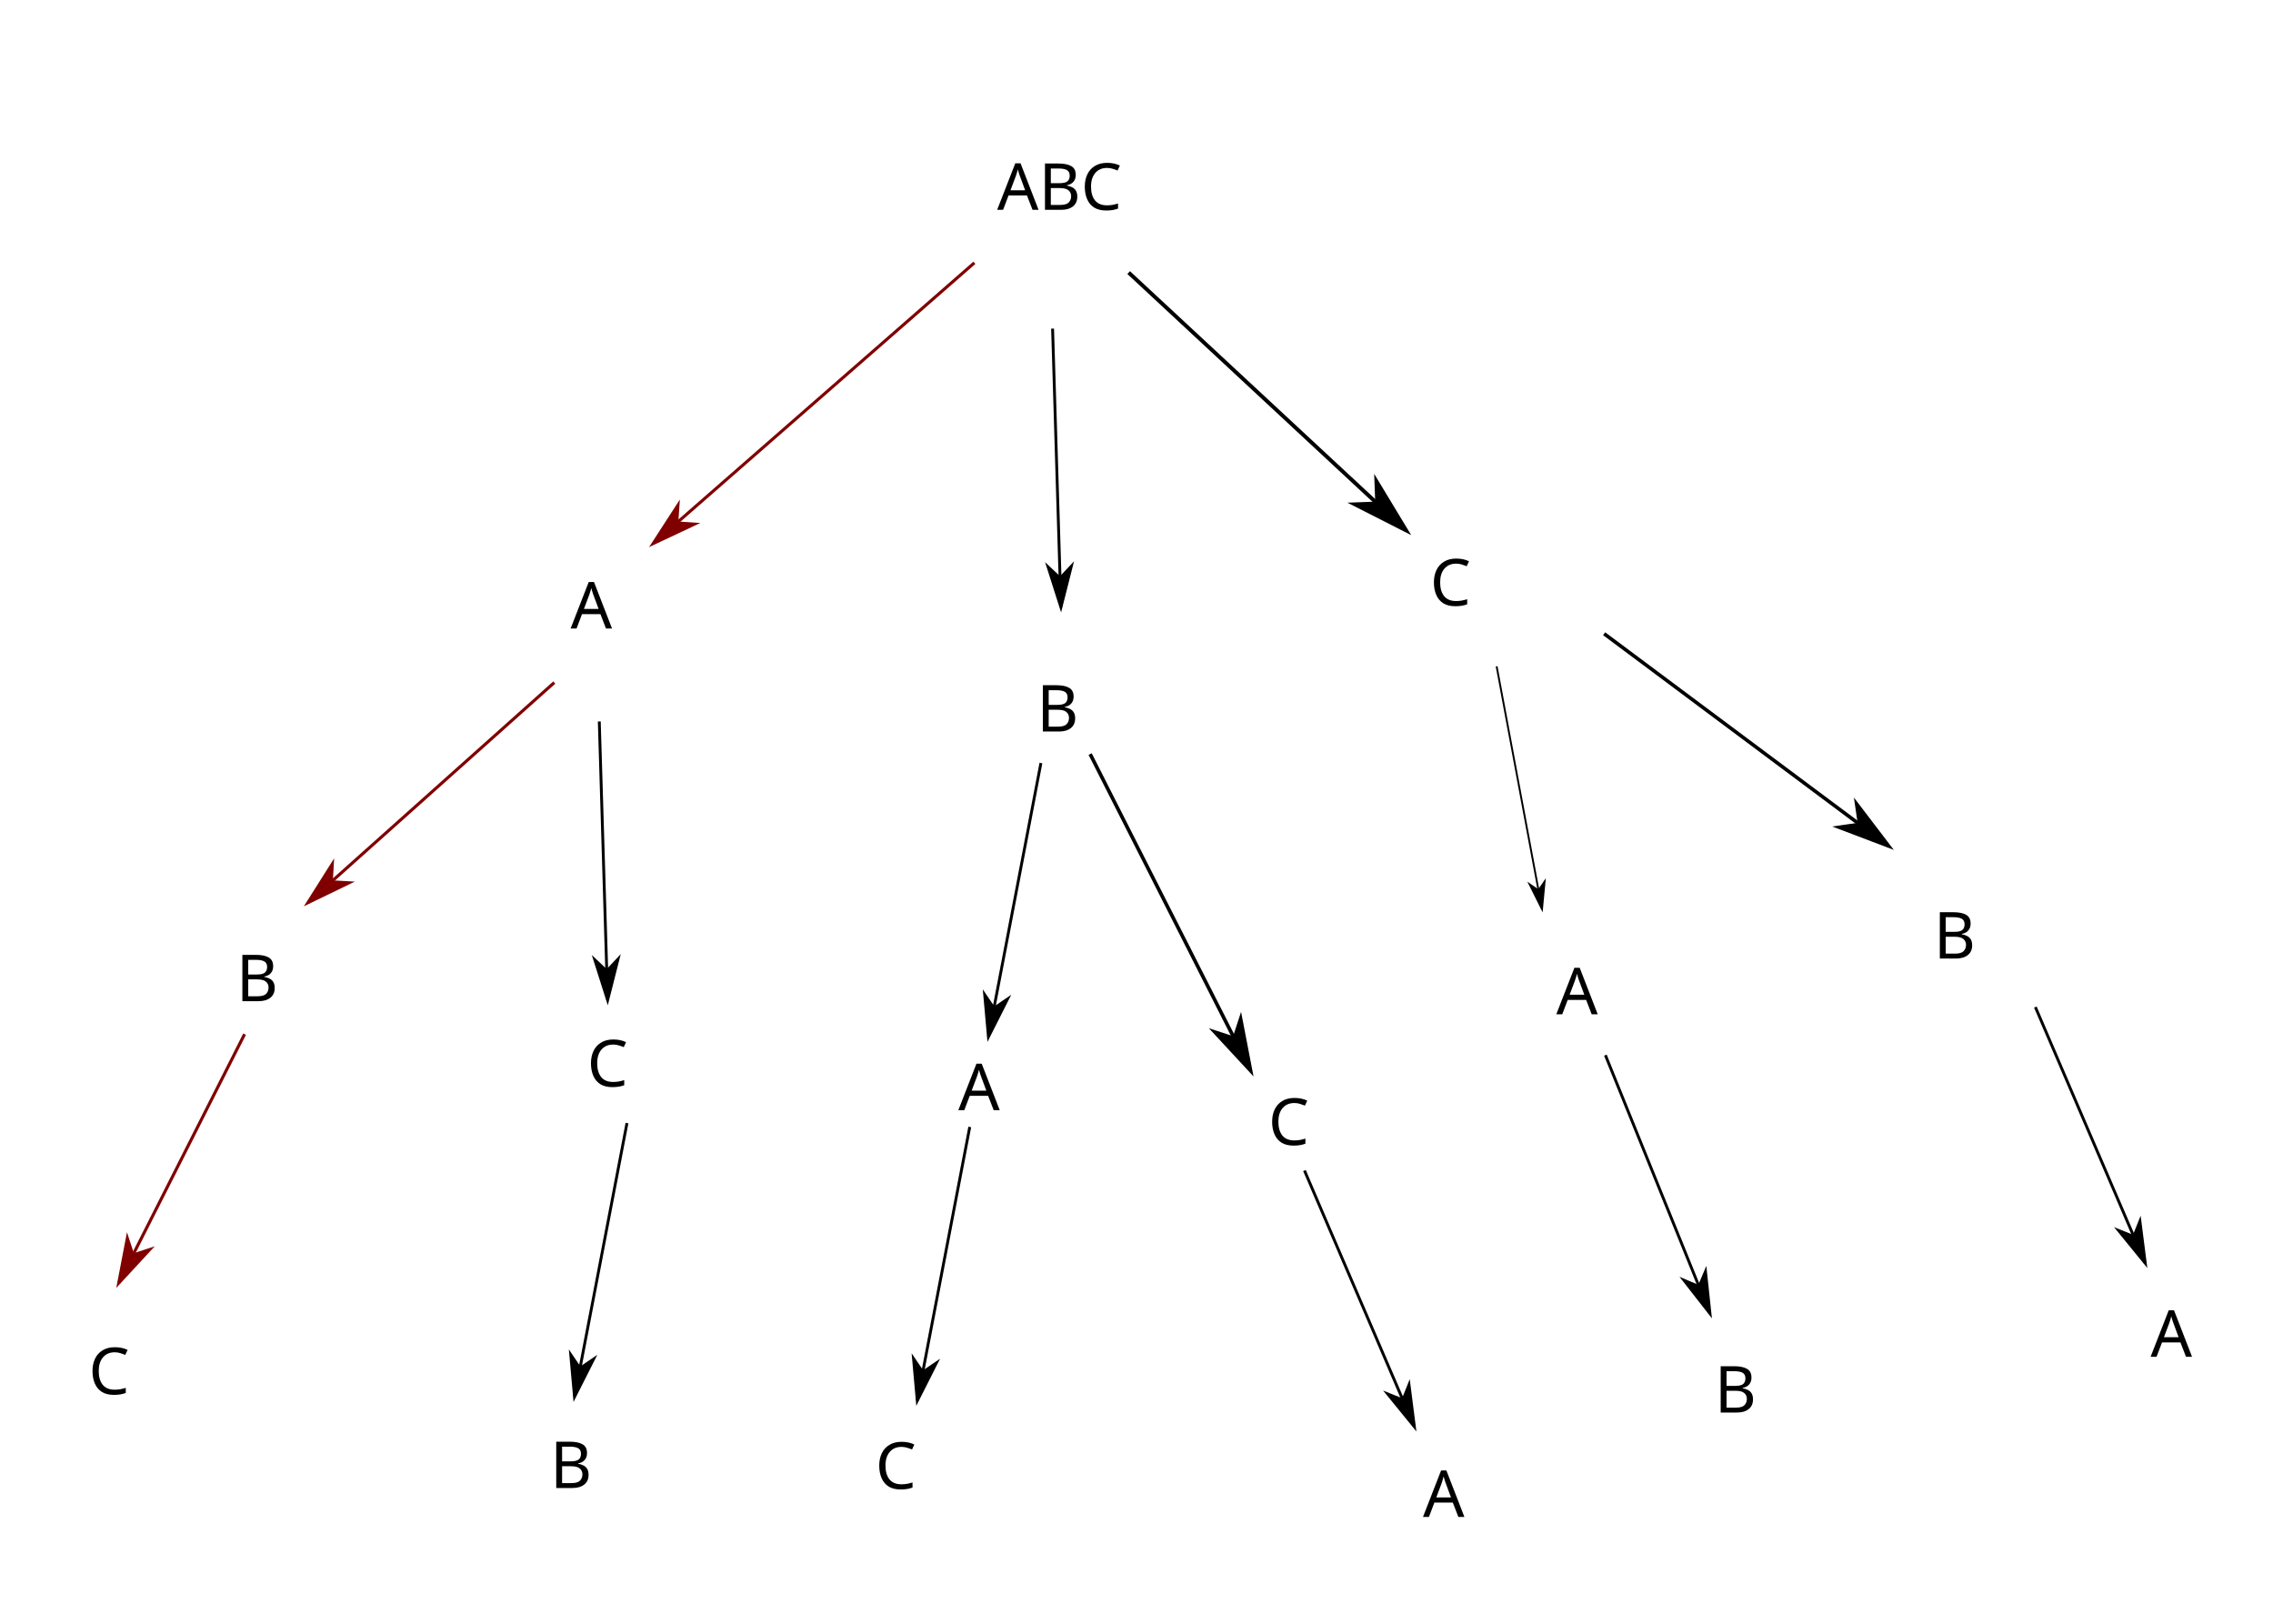
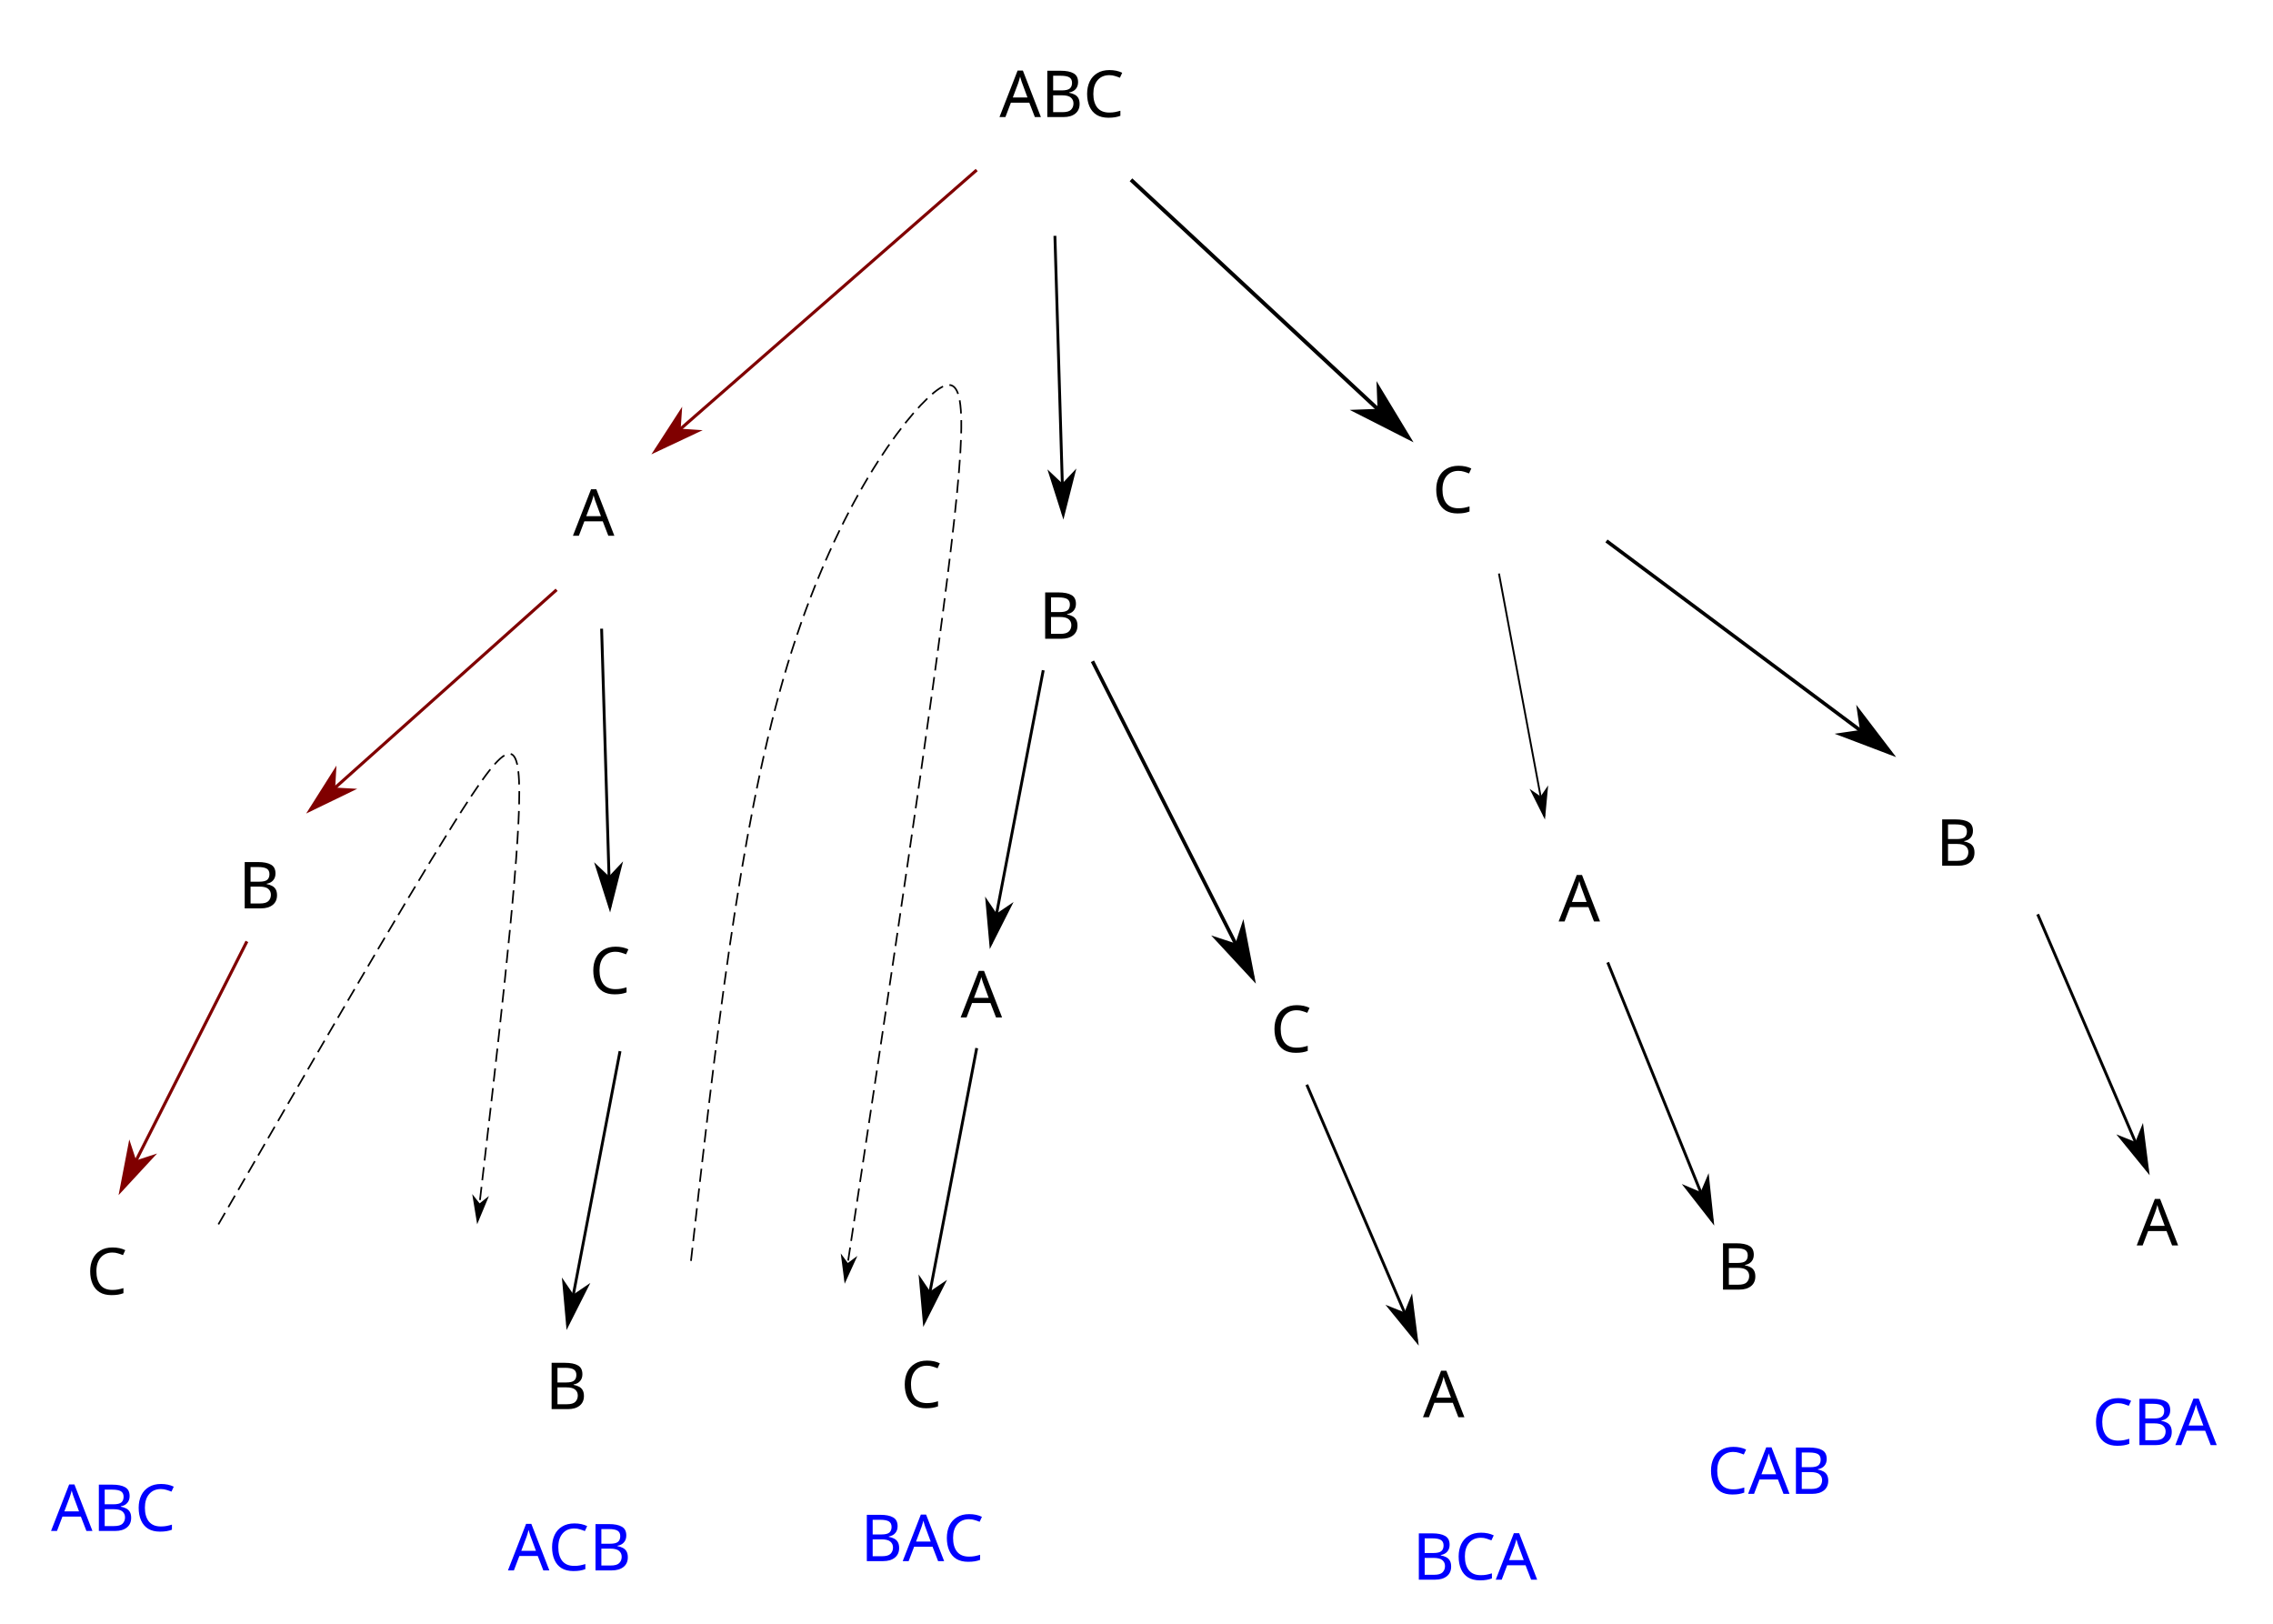
- <svg xmlns="http://www.w3.org/2000/svg" id="svg8" version="1.1" viewBox="0 0 370.417 264.583" height="1000" width="1400">
+ <svg xmlns="http://www.w3.org/2000/svg" width="1400" height="1000" viewBox="0 0 370.417 264.583" version="1.1" id="svg8">
  <defs id="defs2">
-     <marker orient="auto" refY="0" refX="0" id="marker1263" style="overflow:visible">
-       <path id="path1261" d="M 0,0 5,-5 -12.5,0 5,5 Z" style="fill:#800000;fill-opacity:1;fill-rule:evenodd;stroke:#800000;stroke-width:1pt;stroke-opacity:1" transform="matrix(-0.8,0,0,-0.8,-10,0)" />
+     <marker style="overflow:visible" id="marker1231" refX="0" refY="0" orient="auto">
+       <path transform="matrix(-0.8,0,0,-0.8,-10,0)" style="fill:#000000;fill-opacity:1;fill-rule:evenodd;stroke:#000000;stroke-width:1pt;stroke-opacity:1" d="M 0,0 5,-5 -12.5,0 5,5 Z" id="path1229" />
    </marker>
-     <marker style="overflow:visible" id="marker1217" refX="0" refY="0" orient="auto">
-       <path transform="matrix(-0.8,0,0,-0.8,-10,0)" style="fill:#000000;fill-opacity:1;fill-rule:evenodd;stroke:#000000;stroke-width:1pt;stroke-opacity:1" d="M 0,0 5,-5 -12.5,0 5,5 Z" id="path957" />
+     <marker orient="auto" refY="0" refX="0" id="marker1067" style="overflow:visible">
+       <path id="path1065" d="M 0,0 5,-5 -12.5,0 5,5 Z" style="fill:#000000;fill-opacity:1;fill-rule:evenodd;stroke:#000000;stroke-width:1pt;stroke-opacity:1" transform="matrix(-0.8,0,0,-0.8,-10,0)" />
    </marker>
-     <marker style="overflow:visible" id="Arrow1Lend" refX="0" refY="0" orient="auto">
-       <path transform="matrix(-0.8,0,0,-0.8,-10,0)" style="fill:#000000;fill-opacity:1;fill-rule:evenodd;stroke:#000000;stroke-width:1pt;stroke-opacity:1" d="M 0,0 5,-5 -12.5,0 5,5 Z" id="path4624" />
+     <marker style="overflow:visible" id="marker1263" refX="0" refY="0" orient="auto">
+       <path transform="matrix(-0.8,0,0,-0.8,-10,0)" style="fill:#800000;fill-opacity:1;fill-rule:evenodd;stroke:#800000;stroke-width:1pt;stroke-opacity:1" d="M 0,0 5,-5 -12.5,0 5,5 Z" id="path1261" />
    </marker>
-     <marker style="overflow:visible" id="Arrow1Lend-7" refX="0" refY="0" orient="auto">
-       <path transform="matrix(-0.8,0,0,-0.8,-10,0)" style="fill:#000000;fill-opacity:1;fill-rule:evenodd;stroke:#000000;stroke-width:1pt;stroke-opacity:1" d="M 0,0 5,-5 -12.5,0 5,5 Z" id="path4624-7" />
+     <marker orient="auto" refY="0" refX="0" id="marker1217" style="overflow:visible">
+       <path id="path957" d="M 0,0 5,-5 -12.5,0 5,5 Z" style="fill:#000000;fill-opacity:1;fill-rule:evenodd;stroke:#000000;stroke-width:1pt;stroke-opacity:1" transform="matrix(-0.8,0,0,-0.8,-10,0)" />
    </marker>
-     <marker style="overflow:visible" id="Arrow1Lend-7-4" refX="0" refY="0" orient="auto">
-       <path transform="matrix(-0.8,0,0,-0.8,-10,0)" style="fill:#000000;fill-opacity:1;fill-rule:evenodd;stroke:#000000;stroke-width:1pt;stroke-opacity:1" d="M 0,0 5,-5 -12.5,0 5,5 Z" id="path4624-7-8" />
+     <marker orient="auto" refY="0" refX="0" id="Arrow1Lend" style="overflow:visible">
+       <path id="path4624" d="M 0,0 5,-5 -12.5,0 5,5 Z" style="fill:#000000;fill-opacity:1;fill-rule:evenodd;stroke:#000000;stroke-width:1pt;stroke-opacity:1" transform="matrix(-0.8,0,0,-0.8,-10,0)" />
    </marker>
-     <marker style="overflow:visible" id="Arrow1Lend-7-4-4" refX="0" refY="0" orient="auto">
-       <path transform="matrix(-0.8,0,0,-0.8,-10,0)" style="fill:#000000;fill-opacity:1;fill-rule:evenodd;stroke:#000000;stroke-width:1pt;stroke-opacity:1" d="M 0,0 5,-5 -12.5,0 5,5 Z" id="path4624-7-8-5" />
+     <marker orient="auto" refY="0" refX="0" id="Arrow1Lend-7" style="overflow:visible">
+       <path id="path4624-7" d="M 0,0 5,-5 -12.5,0 5,5 Z" style="fill:#000000;fill-opacity:1;fill-rule:evenodd;stroke:#000000;stroke-width:1pt;stroke-opacity:1" transform="matrix(-0.8,0,0,-0.8,-10,0)" />
    </marker>
-     <marker orient="auto" refY="0" refX="0" id="marker1263-9" style="overflow:visible">
-       <path id="path1261-8" d="M 0,0 5,-5 -12.5,0 5,5 Z" style="fill:#800000;fill-opacity:1;fill-rule:evenodd;stroke:#800000;stroke-width:1pt;stroke-opacity:1" transform="matrix(-0.8,0,0,-0.8,-10,0)" />
+     <marker orient="auto" refY="0" refX="0" id="Arrow1Lend-7-4" style="overflow:visible">
+       <path id="path4624-7-8" d="M 0,0 5,-5 -12.5,0 5,5 Z" style="fill:#000000;fill-opacity:1;fill-rule:evenodd;stroke:#000000;stroke-width:1pt;stroke-opacity:1" transform="matrix(-0.8,0,0,-0.8,-10,0)" />
    </marker>
-     <marker style="overflow:visible" id="marker1217-3" refX="0" refY="0" orient="auto">
-       <path transform="matrix(-0.8,0,0,-0.8,-10,0)" style="fill:#000000;fill-opacity:1;fill-rule:evenodd;stroke:#000000;stroke-width:1pt;stroke-opacity:1" d="M 0,0 5,-5 -12.5,0 5,5 Z" id="path957-9" />
+     <marker orient="auto" refY="0" refX="0" id="Arrow1Lend-7-4-4" style="overflow:visible">
+       <path id="path4624-7-8-5" d="M 0,0 5,-5 -12.5,0 5,5 Z" style="fill:#000000;fill-opacity:1;fill-rule:evenodd;stroke:#000000;stroke-width:1pt;stroke-opacity:1" transform="matrix(-0.8,0,0,-0.8,-10,0)" />
    </marker>
-     <marker style="overflow:visible" id="marker1217-3-6" refX="0" refY="0" orient="auto">
-       <path transform="matrix(-0.8,0,0,-0.8,-10,0)" style="fill:#000000;fill-opacity:1;fill-rule:evenodd;stroke:#000000;stroke-width:1pt;stroke-opacity:1" d="M 0,0 5,-5 -12.5,0 5,5 Z" id="path957-9-5" />
+     <marker style="overflow:visible" id="marker1263-9" refX="0" refY="0" orient="auto">
+       <path transform="matrix(-0.8,0,0,-0.8,-10,0)" style="fill:#800000;fill-opacity:1;fill-rule:evenodd;stroke:#800000;stroke-width:1pt;stroke-opacity:1" d="M 0,0 5,-5 -12.5,0 5,5 Z" id="path1261-8" />
    </marker>
-     <marker orient="auto" refY="0" refX="0" id="marker1263-9-5" style="overflow:visible">
-       <path id="path1261-8-4" d="M 0,0 5,-5 -12.5,0 5,5 Z" style="fill:#000000;fill-opacity:1;fill-rule:evenodd;stroke:#000000;stroke-width:1pt;stroke-opacity:1" transform="matrix(-0.8,0,0,-0.8,-10,0)" />
+     <marker orient="auto" refY="0" refX="0" id="marker1217-3" style="overflow:visible">
+       <path id="path957-9" d="M 0,0 5,-5 -12.5,0 5,5 Z" style="fill:#000000;fill-opacity:1;fill-rule:evenodd;stroke:#000000;stroke-width:1pt;stroke-opacity:1" transform="matrix(-0.8,0,0,-0.8,-10,0)" />
    </marker>
-     <marker style="overflow:visible" id="marker1217-3-0" refX="0" refY="0" orient="auto">
-       <path transform="matrix(-0.8,0,0,-0.8,-10,0)" style="fill:#800000;fill-opacity:1;fill-rule:evenodd;stroke:#800000;stroke-width:1pt;stroke-opacity:1" d="M 0,0 5,-5 -12.5,0 5,5 Z" id="path957-9-3" />
+     <marker orient="auto" refY="0" refX="0" id="marker1217-3-6" style="overflow:visible">
+       <path id="path957-9-5" d="M 0,0 5,-5 -12.5,0 5,5 Z" style="fill:#000000;fill-opacity:1;fill-rule:evenodd;stroke:#000000;stroke-width:1pt;stroke-opacity:1" transform="matrix(-0.8,0,0,-0.8,-10,0)" />
    </marker>
-     <marker orient="auto" refY="0" refX="0" id="marker1263-9-1" style="overflow:visible">
-       <path id="path1261-8-6" d="M 0,0 5,-5 -12.5,0 5,5 Z" style="fill:#800000;fill-opacity:1;fill-rule:evenodd;stroke:#800000;stroke-width:1pt;stroke-opacity:1" transform="matrix(-0.8,0,0,-0.8,-10,0)" />
+     <marker style="overflow:visible" id="marker1263-9-5" refX="0" refY="0" orient="auto">
+       <path transform="matrix(-0.8,0,0,-0.8,-10,0)" style="fill:#000000;fill-opacity:1;fill-rule:evenodd;stroke:#000000;stroke-width:1pt;stroke-opacity:1" d="M 0,0 5,-5 -12.5,0 5,5 Z" id="path1261-8-4" />
    </marker>
-     <marker style="overflow:visible" id="marker1217-3-7" refX="0" refY="0" orient="auto">
-       <path transform="matrix(-0.8,0,0,-0.8,-10,0)" style="fill:#000000;fill-opacity:1;fill-rule:evenodd;stroke:#000000;stroke-width:1pt;stroke-opacity:1" d="M 0,0 5,-5 -12.5,0 5,5 Z" id="path957-9-31" />
+     <marker orient="auto" refY="0" refX="0" id="marker1217-3-0" style="overflow:visible">
+       <path id="path957-9-3" d="M 0,0 5,-5 -12.5,0 5,5 Z" style="fill:#800000;fill-opacity:1;fill-rule:evenodd;stroke:#800000;stroke-width:1pt;stroke-opacity:1" transform="matrix(-0.8,0,0,-0.8,-10,0)" />
    </marker>
-     <marker orient="auto" refY="0" refX="0" id="marker1263-9-8" style="overflow:visible">
-       <path id="path1261-8-43" d="M 0,0 5,-5 -12.5,0 5,5 Z" style="fill:#800000;fill-opacity:1;fill-rule:evenodd;stroke:#800000;stroke-width:1pt;stroke-opacity:1" transform="matrix(-0.8,0,0,-0.8,-10,0)" />
+     <marker style="overflow:visible" id="marker1263-9-1" refX="0" refY="0" orient="auto">
+       <path transform="matrix(-0.8,0,0,-0.8,-10,0)" style="fill:#800000;fill-opacity:1;fill-rule:evenodd;stroke:#800000;stroke-width:1pt;stroke-opacity:1" d="M 0,0 5,-5 -12.5,0 5,5 Z" id="path1261-8-6" />
    </marker>
-     <marker style="overflow:visible" id="marker1217-3-7-5" refX="0" refY="0" orient="auto">
-       <path transform="matrix(-0.8,0,0,-0.8,-10,0)" style="fill:#000000;fill-opacity:1;fill-rule:evenodd;stroke:#000000;stroke-width:1pt;stroke-opacity:1" d="M 0,0 5,-5 -12.5,0 5,5 Z" id="path957-9-31-7" />
+     <marker orient="auto" refY="0" refX="0" id="marker1217-3-7" style="overflow:visible">
+       <path id="path957-9-31" d="M 0,0 5,-5 -12.5,0 5,5 Z" style="fill:#000000;fill-opacity:1;fill-rule:evenodd;stroke:#000000;stroke-width:1pt;stroke-opacity:1" transform="matrix(-0.8,0,0,-0.8,-10,0)" />
    </marker>
-     <marker orient="auto" refY="0" refX="0" id="marker1263-9-8-4" style="overflow:visible">
-       <path id="path1261-8-43-9" d="M 0,0 5,-5 -12.5,0 5,5 Z" style="fill:#000000;fill-opacity:1;fill-rule:evenodd;stroke:#000000;stroke-width:1pt;stroke-opacity:1" transform="matrix(-0.8,0,0,-0.8,-10,0)" />
+     <marker style="overflow:visible" id="marker1263-9-8" refX="0" refY="0" orient="auto">
+       <path transform="matrix(-0.8,0,0,-0.8,-10,0)" style="fill:#800000;fill-opacity:1;fill-rule:evenodd;stroke:#800000;stroke-width:1pt;stroke-opacity:1" d="M 0,0 5,-5 -12.5,0 5,5 Z" id="path1261-8-43" />
    </marker>
-     <marker style="overflow:visible" id="marker1217-3-0-0" refX="0" refY="0" orient="auto">
-       <path transform="matrix(-0.8,0,0,-0.8,-10,0)" style="fill:#000000;fill-opacity:1;fill-rule:evenodd;stroke:#000000;stroke-width:1pt;stroke-opacity:1" d="M 0,0 5,-5 -12.5,0 5,5 Z" id="path957-9-3-3" />
+     <marker orient="auto" refY="0" refX="0" id="marker1217-3-7-5" style="overflow:visible">
+       <path id="path957-9-31-7" d="M 0,0 5,-5 -12.5,0 5,5 Z" style="fill:#000000;fill-opacity:1;fill-rule:evenodd;stroke:#000000;stroke-width:1pt;stroke-opacity:1" transform="matrix(-0.8,0,0,-0.8,-10,0)" />
    </marker>
-     <marker orient="auto" refY="0" refX="0" id="marker1263-9-1-8" style="overflow:visible">
-       <path id="path1261-8-6-1" d="M 0,0 5,-5 -12.5,0 5,5 Z" style="fill:#800000;fill-opacity:1;fill-rule:evenodd;stroke:#800000;stroke-width:1pt;stroke-opacity:1" transform="matrix(-0.8,0,0,-0.8,-10,0)" />
+     <marker style="overflow:visible" id="marker1263-9-8-4" refX="0" refY="0" orient="auto">
+       <path transform="matrix(-0.8,0,0,-0.8,-10,0)" style="fill:#000000;fill-opacity:1;fill-rule:evenodd;stroke:#000000;stroke-width:1pt;stroke-opacity:1" d="M 0,0 5,-5 -12.5,0 5,5 Z" id="path1261-8-43-9" />
    </marker>
-     <marker orient="auto" refY="0" refX="0" id="marker1217-3-9" style="overflow:visible">
-       <path id="path957-9-4" d="M 0,0 5,-5 -12.5,0 5,5 Z" style="fill:#000000;fill-opacity:1;fill-rule:evenodd;stroke:#000000;stroke-width:1pt;stroke-opacity:1" transform="matrix(-0.8,0,0,-0.8,-10,0)" />
+     <marker orient="auto" refY="0" refX="0" id="marker1217-3-0-0" style="overflow:visible">
+       <path id="path957-9-3-3" d="M 0,0 5,-5 -12.5,0 5,5 Z" style="fill:#000000;fill-opacity:1;fill-rule:evenodd;stroke:#000000;stroke-width:1pt;stroke-opacity:1" transform="matrix(-0.8,0,0,-0.8,-10,0)" />
    </marker>
-     <marker orient="auto" refY="0" refX="0" id="marker1217-3-7-50" style="overflow:visible">
-       <path id="path957-9-31-0" d="M 0,0 5,-5 -12.5,0 5,5 Z" style="fill:#000000;fill-opacity:1;fill-rule:evenodd;stroke:#000000;stroke-width:1pt;stroke-opacity:1" transform="matrix(-0.8,0,0,-0.8,-10,0)" />
+     <marker style="overflow:visible" id="marker1263-9-1-8" refX="0" refY="0" orient="auto">
+       <path transform="matrix(-0.8,0,0,-0.8,-10,0)" style="fill:#800000;fill-opacity:1;fill-rule:evenodd;stroke:#800000;stroke-width:1pt;stroke-opacity:1" d="M 0,0 5,-5 -12.5,0 5,5 Z" id="path1261-8-6-1" />
    </marker>
-     <marker style="overflow:visible" id="marker1217-3-7-50-2" refX="0" refY="0" orient="auto">
-       <path transform="matrix(-0.8,0,0,-0.8,-10,0)" style="fill:#000000;fill-opacity:1;fill-rule:evenodd;stroke:#000000;stroke-width:1pt;stroke-opacity:1" d="M 0,0 5,-5 -12.5,0 5,5 Z" id="path957-9-31-0-6" />
+     <marker style="overflow:visible" id="marker1217-3-9" refX="0" refY="0" orient="auto">
+       <path transform="matrix(-0.8,0,0,-0.8,-10,0)" style="fill:#000000;fill-opacity:1;fill-rule:evenodd;stroke:#000000;stroke-width:1pt;stroke-opacity:1" d="M 0,0 5,-5 -12.5,0 5,5 Z" id="path957-9-4" />
    </marker>
-     <marker orient="auto" refY="0" refX="0" id="marker1217-3-6-1" style="overflow:visible">
-       <path id="path957-9-5-9" d="M 0,0 5,-5 -12.5,0 5,5 Z" style="fill:#000000;fill-opacity:1;fill-rule:evenodd;stroke:#000000;stroke-width:1pt;stroke-opacity:1" transform="matrix(-0.8,0,0,-0.8,-10,0)" />
+     <marker style="overflow:visible" id="marker1217-3-7-50" refX="0" refY="0" orient="auto">
+       <path transform="matrix(-0.8,0,0,-0.8,-10,0)" style="fill:#000000;fill-opacity:1;fill-rule:evenodd;stroke:#000000;stroke-width:1pt;stroke-opacity:1" d="M 0,0 5,-5 -12.5,0 5,5 Z" id="path957-9-31-0" />
    </marker>
-     <marker orient="auto" refY="0" refX="0" id="marker1217-3-7-5-6" style="overflow:visible">
-       <path id="path957-9-31-7-7" d="M 0,0 5,-5 -12.5,0 5,5 Z" style="fill:#000000;fill-opacity:1;fill-rule:evenodd;stroke:#000000;stroke-width:1pt;stroke-opacity:1" transform="matrix(-0.8,0,0,-0.8,-10,0)" />
+     <marker orient="auto" refY="0" refX="0" id="marker1217-3-7-50-2" style="overflow:visible">
+       <path id="path957-9-31-0-6" d="M 0,0 5,-5 -12.5,0 5,5 Z" style="fill:#000000;fill-opacity:1;fill-rule:evenodd;stroke:#000000;stroke-width:1pt;stroke-opacity:1" transform="matrix(-0.8,0,0,-0.8,-10,0)" />
+     </marker>
+     <marker style="overflow:visible" id="marker1217-3-6-1" refX="0" refY="0" orient="auto">
+       <path transform="matrix(-0.8,0,0,-0.8,-10,0)" style="fill:#000000;fill-opacity:1;fill-rule:evenodd;stroke:#000000;stroke-width:1pt;stroke-opacity:1" d="M 0,0 5,-5 -12.5,0 5,5 Z" id="path957-9-5-9" />
+     </marker>
+     <marker style="overflow:visible" id="marker1217-3-7-5-6" refX="0" refY="0" orient="auto">
+       <path transform="matrix(-0.8,0,0,-0.8,-10,0)" style="fill:#000000;fill-opacity:1;fill-rule:evenodd;stroke:#000000;stroke-width:1pt;stroke-opacity:1" d="M 0,0 5,-5 -12.5,0 5,5 Z" id="path957-9-31-7-7" />
    </marker>
  </defs>
-   <g transform="translate(0,20.50001)" id="layer1">
-     <text id="text948" y="13.694" x="162.5" style="font-style:normal;font-weight:normal;font-size:10.583px;line-height:1.25;font-family:sans-serif;letter-spacing:0px;word-spacing:0px;fill:#000000;fill-opacity:1;stroke:none;stroke-width:0.265" xml:space="preserve">
-       <tspan style="stroke-width:0.265" y="13.694" x="162.5" id="tspan946">ABC</tspan>
+   <g id="layer1" transform="translate(0,20.50001)">
+     <text xml:space="preserve" style="font-style:normal;font-weight:normal;font-size:10.583px;line-height:1.25;font-family:sans-serif;letter-spacing:0px;word-spacing:0px;fill:#000000;fill-opacity:1;stroke:none;stroke-width:0.265" x="162.878" y="-1.425" id="text948">
+       <tspan id="tspan946" x="162.878" y="-1.425" style="stroke-width:0.265">ABC</tspan>
    </text>
-     <path id="path950" d="m 158.789,22.323 -52.286,45.692" style="fill:#800000;stroke:#800000;stroke-width:0.5;stroke-linecap:butt;stroke-linejoin:miter;stroke-miterlimit:4;stroke-dasharray:none;stroke-opacity:1;marker-end:url(#marker1263)" />
-     <path id="path952" d="m 183.933,23.917 45.146,41.945" style="fill:none;stroke:#000000;stroke-width:0.631;stroke-linecap:butt;stroke-linejoin:miter;stroke-miterlimit:4;stroke-dasharray:none;stroke-opacity:1;marker-end:url(#marker1217)" />
-     <text id="text948-4" y="81.916" x="92.988" style="font-style:normal;font-weight:normal;font-size:10.583px;line-height:1.25;font-family:sans-serif;letter-spacing:0px;word-spacing:0px;fill:#000000;fill-opacity:1;stroke:none;stroke-width:0.265" xml:space="preserve">
-       <tspan style="stroke-width:0.265" y="81.916" x="92.988" id="tspan946-7">A</tspan>
+     <path style="fill:#800000;stroke:#800000;stroke-width:0.5;stroke-linecap:butt;stroke-linejoin:miter;stroke-miterlimit:4;stroke-dasharray:none;stroke-opacity:1;marker-end:url(#marker1263)" d="m 159.167,7.204 -52.286,45.692" id="path950" />
+     <path style="fill:none;stroke:#000000;stroke-width:0.631;stroke-linecap:butt;stroke-linejoin:miter;stroke-miterlimit:4;stroke-dasharray:none;stroke-opacity:1;marker-end:url(#marker1217)" d="M 184.311,8.797 229.457,50.742" id="path952" />
+     <text xml:space="preserve" style="font-style:normal;font-weight:normal;font-size:10.583px;line-height:1.25;font-family:sans-serif;letter-spacing:0px;word-spacing:0px;fill:#000000;fill-opacity:1;stroke:none;stroke-width:0.265" x="93.366" y="66.797" id="text948-4">
+       <tspan id="tspan946-7" x="93.366" y="66.797" style="stroke-width:0.265">A</tspan>
    </text>
-     <text id="text948-41" y="78.174" x="233.037" style="font-style:normal;font-weight:normal;font-size:10.583px;line-height:1.25;font-family:sans-serif;letter-spacing:0px;word-spacing:0px;fill:#000000;fill-opacity:1;stroke:none;stroke-width:0.265" xml:space="preserve">
-       <tspan style="stroke-width:0.265" y="78.174" x="233.037" id="tspan946-1">C</tspan>
+     <text xml:space="preserve" style="font-style:normal;font-weight:normal;font-size:10.583px;line-height:1.25;font-family:sans-serif;letter-spacing:0px;word-spacing:0px;fill:#000000;fill-opacity:1;stroke:none;stroke-width:0.265" x="233.415" y="63.055" id="text948-41">
+       <tspan id="tspan946-1" x="233.415" y="63.055" style="stroke-width:0.265">C</tspan>
    </text>
-     <path id="path950-4" d="M 90.329,90.721 50.239,126.535" style="fill:#800000;stroke:#800000;stroke-width:0.5;stroke-linecap:butt;stroke-linejoin:miter;stroke-miterlimit:4;stroke-dasharray:none;stroke-opacity:1;marker-end:url(#marker1263-9)" />
-     <path id="path952-4" d="m 97.662,97.061 1.358,45.343" style="fill:none;stroke:#000000;stroke-width:0.465;stroke-linecap:butt;stroke-linejoin:miter;stroke-miterlimit:4;stroke-dasharray:none;stroke-opacity:1;marker-end:url(#marker1217-3)" />
-     <path id="path950-4-0" d="m 243.897,88.073 7.389,39.518" style="fill:none;stroke:#000000;stroke-width:0.303;stroke-linecap:butt;stroke-linejoin:miter;stroke-miterlimit:4;stroke-dasharray:none;stroke-opacity:1;marker-end:url(#marker1263-9-5)" />
-     <path id="path952-4-6" d="m 261.416,82.764 46.303,34.547" style="fill:none;stroke:#000000;stroke-width:0.58;stroke-linecap:butt;stroke-linejoin:miter;stroke-miterlimit:4;stroke-dasharray:none;stroke-opacity:1;marker-end:url(#marker1217-3-6)" />
-     <text id="text948-4-5" y="142.637" x="38.469" style="font-style:normal;font-weight:normal;font-size:10.583px;line-height:1.25;font-family:sans-serif;letter-spacing:0px;word-spacing:0px;fill:#000000;fill-opacity:1;stroke:none;stroke-width:0.265" xml:space="preserve">
-       <tspan style="stroke-width:0.265" y="142.637" x="38.469" id="tspan946-7-7">B</tspan>
+     <path style="fill:#800000;stroke:#800000;stroke-width:0.5;stroke-linecap:butt;stroke-linejoin:miter;stroke-miterlimit:4;stroke-dasharray:none;stroke-opacity:1;marker-end:url(#marker1263-9)" d="M 90.707,75.602 50.617,111.416" id="path950-4" />
+     <path style="fill:none;stroke:#000000;stroke-width:0.465;stroke-linecap:butt;stroke-linejoin:miter;stroke-miterlimit:4;stroke-dasharray:none;stroke-opacity:1;marker-end:url(#marker1217-3)" d="m 98.04,81.942 1.358,45.343" id="path952-4" />
+     <path style="fill:none;stroke:#000000;stroke-width:0.303;stroke-linecap:butt;stroke-linejoin:miter;stroke-miterlimit:4;stroke-dasharray:none;stroke-opacity:1;marker-end:url(#marker1263-9-5)" d="m 244.275,72.954 7.389,39.518" id="path950-4-0" />
+     <path style="fill:none;stroke:#000000;stroke-width:0.58;stroke-linecap:butt;stroke-linejoin:miter;stroke-miterlimit:4;stroke-dasharray:none;stroke-opacity:1;marker-end:url(#marker1217-3-6)" d="m 261.794,67.645 46.303,34.547" id="path952-4-6" />
+     <text xml:space="preserve" style="font-style:normal;font-weight:normal;font-size:10.583px;line-height:1.25;font-family:sans-serif;letter-spacing:0px;word-spacing:0px;fill:#000000;fill-opacity:1;stroke:none;stroke-width:0.265" x="38.847" y="127.518" id="text948-4-5">
+       <tspan id="tspan946-7-7" x="38.847" y="127.518" style="stroke-width:0.265">B</tspan>
    </text>
-     <path id="path952-4-4" d="M 39.857,148.018 19.383,188.498" style="fill:#800000;stroke:#800000;stroke-width:0.5;stroke-linecap:butt;stroke-linejoin:miter;stroke-miterlimit:4;stroke-dasharray:none;stroke-opacity:1;marker-end:url(#marker1217-3-0)" />
-     <text id="text948-4-8" y="156.535" x="95.665" style="font-style:normal;font-weight:normal;font-size:10.583px;line-height:1.25;font-family:sans-serif;letter-spacing:0px;word-spacing:0px;fill:#000000;fill-opacity:1;stroke:none;stroke-width:0.265" xml:space="preserve">
-       <tspan style="stroke-width:0.265" y="156.535" x="95.665" id="tspan946-7-71">C</tspan>
+     <path style="fill:#800000;stroke:#800000;stroke-width:0.5;stroke-linecap:butt;stroke-linejoin:miter;stroke-miterlimit:4;stroke-dasharray:none;stroke-opacity:1;marker-end:url(#marker1217-3-0)" d="M 40.235,132.899 19.761,173.379" id="path952-4-4" />
+     <text xml:space="preserve" style="font-style:normal;font-weight:normal;font-size:10.583px;line-height:1.25;font-family:sans-serif;letter-spacing:0px;word-spacing:0px;fill:#000000;fill-opacity:1;stroke:none;stroke-width:0.265" x="96.043" y="141.416" id="text948-4-8">
+       <tspan id="tspan946-7-71" x="96.043" y="141.416" style="stroke-width:0.265">C</tspan>
    </text>
-     <path id="path952-4-3" d="m 102.176,162.503 -8.542,44.552" style="fill:none;stroke:#000000;stroke-width:0.465;stroke-linecap:butt;stroke-linejoin:miter;stroke-miterlimit:4;stroke-dasharray:none;stroke-opacity:1;marker-end:url(#marker1217-3-7)" />
-     <text id="text948-4-5-9" y="144.775" x="253.621" style="font-style:normal;font-weight:normal;font-size:10.583px;line-height:1.25;font-family:sans-serif;letter-spacing:0px;word-spacing:0px;fill:#000000;fill-opacity:1;stroke:none;stroke-width:0.265" xml:space="preserve">
-       <tspan style="stroke-width:0.265" y="144.775" x="253.621" id="tspan946-7-7-3">A</tspan>
+     <path style="fill:none;stroke:#000000;stroke-width:0.465;stroke-linecap:butt;stroke-linejoin:miter;stroke-miterlimit:4;stroke-dasharray:none;stroke-opacity:1;marker-end:url(#marker1217-3-7)" d="m 101.042,150.786 -8.542,44.552" id="path952-4-3" />
+     <text xml:space="preserve" style="font-style:normal;font-weight:normal;font-size:10.583px;line-height:1.25;font-family:sans-serif;letter-spacing:0px;word-spacing:0px;fill:#000000;fill-opacity:1;stroke:none;stroke-width:0.265" x="253.999" y="129.656" id="text948-4-5-9">
+       <tspan id="tspan946-7-7-3" x="253.999" y="129.656" style="stroke-width:0.265">A</tspan>
    </text>
-     <path id="path952-4-4-6" d="m 261.623,151.437 17.02,42.05" style="fill:none;stroke:#000000;stroke-width:0.465;stroke-linecap:butt;stroke-linejoin:miter;stroke-miterlimit:4;stroke-dasharray:none;stroke-opacity:1;marker-end:url(#marker1217-3-0-0)" />
-     <text id="text948-4-8-5" y="135.688" x="315.093" style="font-style:normal;font-weight:normal;font-size:10.583px;line-height:1.25;font-family:sans-serif;letter-spacing:0px;word-spacing:0px;fill:#000000;fill-opacity:1;stroke:none;stroke-width:0.265" xml:space="preserve">
-       <tspan style="stroke-width:0.265" y="135.688" x="315.093" id="tspan946-7-71-3">B</tspan>
+     <path style="fill:none;stroke:#000000;stroke-width:0.465;stroke-linecap:butt;stroke-linejoin:miter;stroke-miterlimit:4;stroke-dasharray:none;stroke-opacity:1;marker-end:url(#marker1217-3-0-0)" d="m 262.001,136.318 17.02,42.05" id="path952-4-4-6" />
+     <text xml:space="preserve" style="font-style:normal;font-weight:normal;font-size:10.583px;line-height:1.25;font-family:sans-serif;letter-spacing:0px;word-spacing:0px;fill:#000000;fill-opacity:1;stroke:none;stroke-width:0.265" x="315.471" y="120.569" id="text948-4-8-5">
+       <tspan id="tspan946-7-71-3" x="315.471" y="120.569" style="stroke-width:0.265">B</tspan>
    </text>
-     <path id="path952-4-3-1" d="m 331.693,143.602 17.888,41.688" style="fill:none;stroke:#000000;stroke-width:0.465;stroke-linecap:butt;stroke-linejoin:miter;stroke-miterlimit:4;stroke-dasharray:none;stroke-opacity:1;marker-end:url(#marker1217-3-7-5)" />
-     <text id="text948-4-8-5-3" y="200.583" x="350.473" style="font-style:normal;font-weight:normal;font-size:10.583px;line-height:1.25;font-family:sans-serif;letter-spacing:0px;word-spacing:0px;fill:#000000;fill-opacity:1;stroke:none;stroke-width:0.265" xml:space="preserve">
-       <tspan style="stroke-width:0.265" y="200.583" x="350.473" id="tspan946-7-71-3-1">A</tspan>
+     <path style="fill:none;stroke:#000000;stroke-width:0.465;stroke-linecap:butt;stroke-linejoin:miter;stroke-miterlimit:4;stroke-dasharray:none;stroke-opacity:1;marker-end:url(#marker1217-3-7-5)" d="m 332.071,128.483 17.888,41.688" id="path952-4-3-1" />
+     <text xml:space="preserve" style="font-style:normal;font-weight:normal;font-size:10.583px;line-height:1.25;font-family:sans-serif;letter-spacing:0px;word-spacing:0px;fill:#000000;fill-opacity:1;stroke:none;stroke-width:0.265" x="348.206" y="182.44" id="text948-4-8-5-3">
+       <tspan id="tspan946-7-71-3-1" x="348.206" y="182.44" style="stroke-width:0.265">A</tspan>
    </text>
-     <text id="text948-4-8-5-1" y="221.965" x="89.618" style="font-style:normal;font-weight:normal;font-size:10.583px;line-height:1.25;font-family:sans-serif;letter-spacing:0px;word-spacing:0px;fill:#000000;fill-opacity:1;stroke:none;stroke-width:0.265" xml:space="preserve">
-       <tspan style="stroke-width:0.265" y="221.965" x="89.618" id="tspan946-7-71-3-2">B</tspan>
+     <text xml:space="preserve" style="font-style:normal;font-weight:normal;font-size:10.583px;line-height:1.25;font-family:sans-serif;letter-spacing:0px;word-spacing:0px;fill:#000000;fill-opacity:1;stroke:none;stroke-width:0.265" x="88.862" y="209.114" id="text948-4-8-5-1">
+       <tspan id="tspan946-7-71-3-2" x="88.862" y="209.114" style="stroke-width:0.265">B</tspan>
    </text>
-     <text id="text948-4-8-5-0" y="209.67" x="279.38" style="font-style:normal;font-weight:normal;font-size:10.583px;line-height:1.25;font-family:sans-serif;letter-spacing:0px;word-spacing:0px;fill:#000000;fill-opacity:1;stroke:none;stroke-width:0.265" xml:space="preserve">
-       <tspan style="stroke-width:0.265" y="209.67" x="279.38" id="tspan946-7-71-3-24">B</tspan>
+     <text xml:space="preserve" style="font-style:normal;font-weight:normal;font-size:10.583px;line-height:1.25;font-family:sans-serif;letter-spacing:0px;word-spacing:0px;fill:#000000;fill-opacity:1;stroke:none;stroke-width:0.265" x="279.758" y="189.638" id="text948-4-8-5-0">
+       <tspan id="tspan946-7-71-3-24" x="279.758" y="189.638" style="stroke-width:0.265">B</tspan>
    </text>
-     <text id="text1038" y="206.679" x="14.433" style="font-style:normal;font-weight:normal;font-size:10.583px;line-height:1.25;font-family:sans-serif;fill:#000000;fill-opacity:1;stroke:none;stroke-width:0.265" xml:space="preserve">
-       <tspan style="stroke-width:0.265" y="206.679" x="14.433" id="tspan1036">C</tspan>
+     <text xml:space="preserve" style="font-style:normal;font-weight:normal;font-size:10.583px;line-height:1.25;font-family:sans-serif;fill:#000000;fill-opacity:1;stroke:none;stroke-width:0.265" x="14.055" y="190.426" id="text1038">
+       <tspan id="tspan1036" x="14.055" y="190.426" style="stroke-width:0.265">C</tspan>
    </text>
-     <text id="text1120" y="98.702" x="168.914" style="font-style:normal;font-weight:normal;font-size:10.583px;line-height:1.25;font-family:sans-serif;fill:#000000;fill-opacity:1;stroke:none;stroke-width:0.265" xml:space="preserve">
-       <tspan style="stroke-width:0.265" y="98.702" x="168.914" id="tspan1118">B</tspan>
+     <text xml:space="preserve" style="font-style:normal;font-weight:normal;font-size:10.583px;line-height:1.25;font-family:sans-serif;fill:#000000;fill-opacity:1;stroke:none;stroke-width:0.265" x="169.292" y="83.583" id="text1120">
+       <tspan id="tspan1118" x="169.292" y="83.583" style="stroke-width:0.265">B</tspan>
    </text>
-     <path style="fill:none;stroke:#000000;stroke-width:0.465;stroke-linecap:butt;stroke-linejoin:miter;stroke-miterlimit:4;stroke-dasharray:none;stroke-opacity:1;marker-end:url(#marker1217-3-9)" d="m 171.534,33.047 1.358,45.343" id="path952-4-67" />
-     <text xml:space="preserve" style="font-style:normal;font-weight:normal;font-size:10.583px;line-height:1.25;font-family:sans-serif;letter-spacing:0px;word-spacing:0px;fill:#000000;fill-opacity:1;stroke:none;stroke-width:0.265" x="156.173" y="160.407" id="text948-4-8-6">
-       <tspan id="tspan946-7-71-0" x="156.173" y="160.407" style="stroke-width:0.265">A</tspan>
+     <path id="path952-4-67" d="m 171.912,17.928 1.358,45.343" style="fill:none;stroke:#000000;stroke-width:0.465;stroke-linecap:butt;stroke-linejoin:miter;stroke-miterlimit:4;stroke-dasharray:none;stroke-opacity:1;marker-end:url(#marker1217-3-9)" />
+     <text id="text948-4-8-6" y="145.288" x="156.551" style="font-style:normal;font-weight:normal;font-size:10.583px;line-height:1.25;font-family:sans-serif;letter-spacing:0px;word-spacing:0px;fill:#000000;fill-opacity:1;stroke:none;stroke-width:0.265" xml:space="preserve">
+       <tspan style="stroke-width:0.265" y="145.288" x="156.551" id="tspan946-7-71-0">A</tspan>
    </text>
-     <path style="fill:none;stroke:#000000;stroke-width:0.465;stroke-linecap:butt;stroke-linejoin:miter;stroke-miterlimit:4;stroke-dasharray:none;stroke-opacity:1;marker-end:url(#marker1217-3-7-50)" d="m 169.633,103.834 -8.542,44.552" id="path952-4-3-6" />
-     <text xml:space="preserve" style="font-style:normal;font-weight:normal;font-size:10.583px;line-height:1.25;font-family:sans-serif;letter-spacing:0px;word-spacing:0px;fill:#000000;fill-opacity:1;stroke:none;stroke-width:0.265" x="142.643" y="222.095" id="text948-4-8-5-1-4">
-       <tspan id="tspan946-7-71-3-2-2" x="142.643" y="222.095" style="stroke-width:0.265">C</tspan>
+     <path id="path952-4-3-6" d="m 170.011,88.715 -8.542,44.552" style="fill:none;stroke:#000000;stroke-width:0.465;stroke-linecap:butt;stroke-linejoin:miter;stroke-miterlimit:4;stroke-dasharray:none;stroke-opacity:1;marker-end:url(#marker1217-3-7-50)" />
+     <text id="text948-4-8-5-1-4" y="208.866" x="146.801" style="font-style:normal;font-weight:normal;font-size:10.583px;line-height:1.25;font-family:sans-serif;letter-spacing:0px;word-spacing:0px;fill:#000000;fill-opacity:1;stroke:none;stroke-width:0.265" xml:space="preserve">
+       <tspan style="stroke-width:0.265" y="208.866" x="146.801" id="tspan946-7-71-3-2-2">C</tspan>
    </text>
-     <path id="path952-4-3-6-8" d="m 158.036,163.135 -8.542,44.552" style="fill:none;stroke:#000000;stroke-width:0.465;stroke-linecap:butt;stroke-linejoin:miter;stroke-miterlimit:4;stroke-dasharray:none;stroke-opacity:1;marker-end:url(#marker1217-3-7-50-2)" />
-     <path style="fill:none;stroke:#000000;stroke-width:0.58;stroke-linecap:butt;stroke-linejoin:miter;stroke-miterlimit:4;stroke-dasharray:none;stroke-opacity:1;marker-end:url(#marker1217-3-6-1)" d="m 177.655,102.372 26.119,51.53" id="path952-4-6-2" />
-     <text xml:space="preserve" style="font-style:normal;font-weight:normal;font-size:10.583px;line-height:1.25;font-family:sans-serif;letter-spacing:0px;word-spacing:0px;fill:#000000;fill-opacity:1;stroke:none;stroke-width:0.265" x="206.672" y="166.065" id="text948-4-8-5-05">
-       <tspan id="tspan946-7-71-3-7" x="206.672" y="166.065" style="stroke-width:0.265">C</tspan>
+     <path style="fill:none;stroke:#000000;stroke-width:0.465;stroke-linecap:butt;stroke-linejoin:miter;stroke-miterlimit:4;stroke-dasharray:none;stroke-opacity:1;marker-end:url(#marker1217-3-7-50-2)" d="m 159.17,150.283 -8.542,44.552" id="path952-4-3-6-8" />
+     <path id="path952-4-6-2" d="m 178.033,87.253 26.119,51.53" style="fill:none;stroke:#000000;stroke-width:0.58;stroke-linecap:butt;stroke-linejoin:miter;stroke-miterlimit:4;stroke-dasharray:none;stroke-opacity:1;marker-end:url(#marker1217-3-6-1)" />
+     <text id="text948-4-8-5-05" y="150.946" x="207.049" style="font-style:normal;font-weight:normal;font-size:10.583px;line-height:1.25;font-family:sans-serif;letter-spacing:0px;word-spacing:0px;fill:#000000;fill-opacity:1;stroke:none;stroke-width:0.265" xml:space="preserve">
+       <tspan style="stroke-width:0.265" y="150.946" x="207.049" id="tspan946-7-71-3-7">C</tspan>
    </text>
-     <path style="fill:none;stroke:#000000;stroke-width:0.465;stroke-linecap:butt;stroke-linejoin:miter;stroke-miterlimit:4;stroke-dasharray:none;stroke-opacity:1;marker-end:url(#marker1217-3-7-5-6)" d="M 212.581,170.237 230.469,211.925" id="path952-4-3-1-2" />
-     <text xml:space="preserve" style="font-style:normal;font-weight:normal;font-size:10.583px;line-height:1.25;font-family:sans-serif;letter-spacing:0px;word-spacing:0px;fill:#000000;fill-opacity:1;stroke:none;stroke-width:0.265" x="231.896" y="226.684" id="text948-4-8-5-3-4">
-       <tspan id="tspan946-7-71-3-1-2" x="231.896" y="226.684" style="stroke-width:0.265">A</tspan>
+     <path id="path952-4-3-1-2" d="m 212.959,156.252 17.888,41.688" style="fill:none;stroke:#000000;stroke-width:0.465;stroke-linecap:butt;stroke-linejoin:miter;stroke-miterlimit:4;stroke-dasharray:none;stroke-opacity:1;marker-end:url(#marker1217-3-7-5-6)" />
+     <text id="text948-4-8-5-3-4" y="210.431" x="231.896" style="font-style:normal;font-weight:normal;font-size:10.583px;line-height:1.25;font-family:sans-serif;letter-spacing:0px;word-spacing:0px;fill:#000000;fill-opacity:1;stroke:none;stroke-width:0.265" xml:space="preserve">
+       <tspan style="stroke-width:0.265" y="210.431" x="231.896" id="tspan946-7-71-3-1-2">A</tspan>
+     </text>
+     <path id="path1061" d="m 35.593,179.006 c 14.789,-25.658 29.578,-51.316 38.22,-65.125 8.642,-13.809 11.136,-15.769 10.78,-3.029 -0.356,12.74 -3.564,40.179 -6.771,67.619" style="fill:none;stroke:#000000;stroke-width:0.27;stroke-linecap:butt;stroke-linejoin:miter;stroke-miterlimit:4;stroke-dasharray:2.16, 1.08;stroke-dashoffset:0;stroke-opacity:1;marker-end:url(#marker1067)" />
+     <path id="path1225" d="m 112.604,184.962 c 3.92,-34.923 7.84,-69.846 15.056,-94.881 7.216,-25.034 17.729,-40.179 23.52,-45.703 5.791,-5.523 6.86,-1.425 3.831,24.144 -3.029,25.569 -10.156,72.608 -17.283,119.647" style="fill:none;stroke:#000000;stroke-width:0.27;stroke-linecap:butt;stroke-linejoin:miter;stroke-miterlimit:4;stroke-dasharray:2.16, 1.08;stroke-dashoffset:0;stroke-opacity:1;marker-end:url(#marker1231)" />
+     <text id="text1487" y="228.964" x="8.315" style="font-style:normal;font-weight:normal;font-size:10.583px;line-height:1.25;font-family:sans-serif;fill:#0000ff;fill-opacity:1;stroke:none;stroke-width:0.265;" xml:space="preserve">
+       <tspan style="stroke-width:0.265;fill:#0000ff;" y="228.964" x="8.315" id="tspan1485">ABC</tspan>
+     </text>
+     <text id="text1491" y="235.39" x="82.777" style="font-style:normal;font-weight:normal;font-size:10.583px;line-height:1.25;font-family:sans-serif;fill:#0000ff;fill-opacity:1;stroke:none;stroke-width:0.265;" xml:space="preserve">
+       <tspan style="stroke-width:0.265;fill:#0000ff;" y="235.39" x="82.777" id="tspan1489">ACB</tspan>
+     </text>
+     <text id="text1495" y="233.878" x="140.229" style="font-style:normal;font-weight:normal;font-size:10.583px;line-height:1.25;font-family:sans-serif;fill:#0000ff;fill-opacity:1;stroke:none;stroke-width:0.265;" xml:space="preserve">
+       <tspan style="stroke-width:0.265;fill:#0000ff;" y="233.878" x="140.229" id="tspan1493">BAC</tspan>
+     </text>
+     <text id="text1499" y="236.902" x="230.188" style="font-style:normal;font-weight:normal;font-size:10.583px;line-height:1.25;font-family:sans-serif;fill:#0000ff;fill-opacity:1;stroke:none;stroke-width:0.265;" xml:space="preserve">
+       <tspan style="stroke-width:0.265;fill:#0000ff;" y="236.902" x="230.188" id="tspan1497">BCA</tspan>
+     </text>
+     <text id="text1503" y="222.917" x="278.19" style="font-style:normal;font-weight:normal;font-size:10.583px;line-height:1.25;font-family:sans-serif;fill:#0000ff;fill-opacity:1;stroke:none;stroke-width:0.265;" xml:space="preserve">
+       <tspan style="stroke-width:0.265;fill:#0000ff;" y="222.917" x="278.19" id="tspan1501">CAB</tspan>
+     </text>
+     <text id="text1507" y="214.979" x="340.935" style="font-style:normal;font-weight:normal;font-size:10.583px;line-height:1.25;font-family:sans-serif;fill:#0000ff;fill-opacity:1;stroke:none;stroke-width:0.265;" xml:space="preserve">
+       <tspan style="stroke-width:0.265;fill:#0000ff;" y="214.979" x="340.935" id="tspan1505">CBA</tspan>
    </text>
  </g>
</svg>
